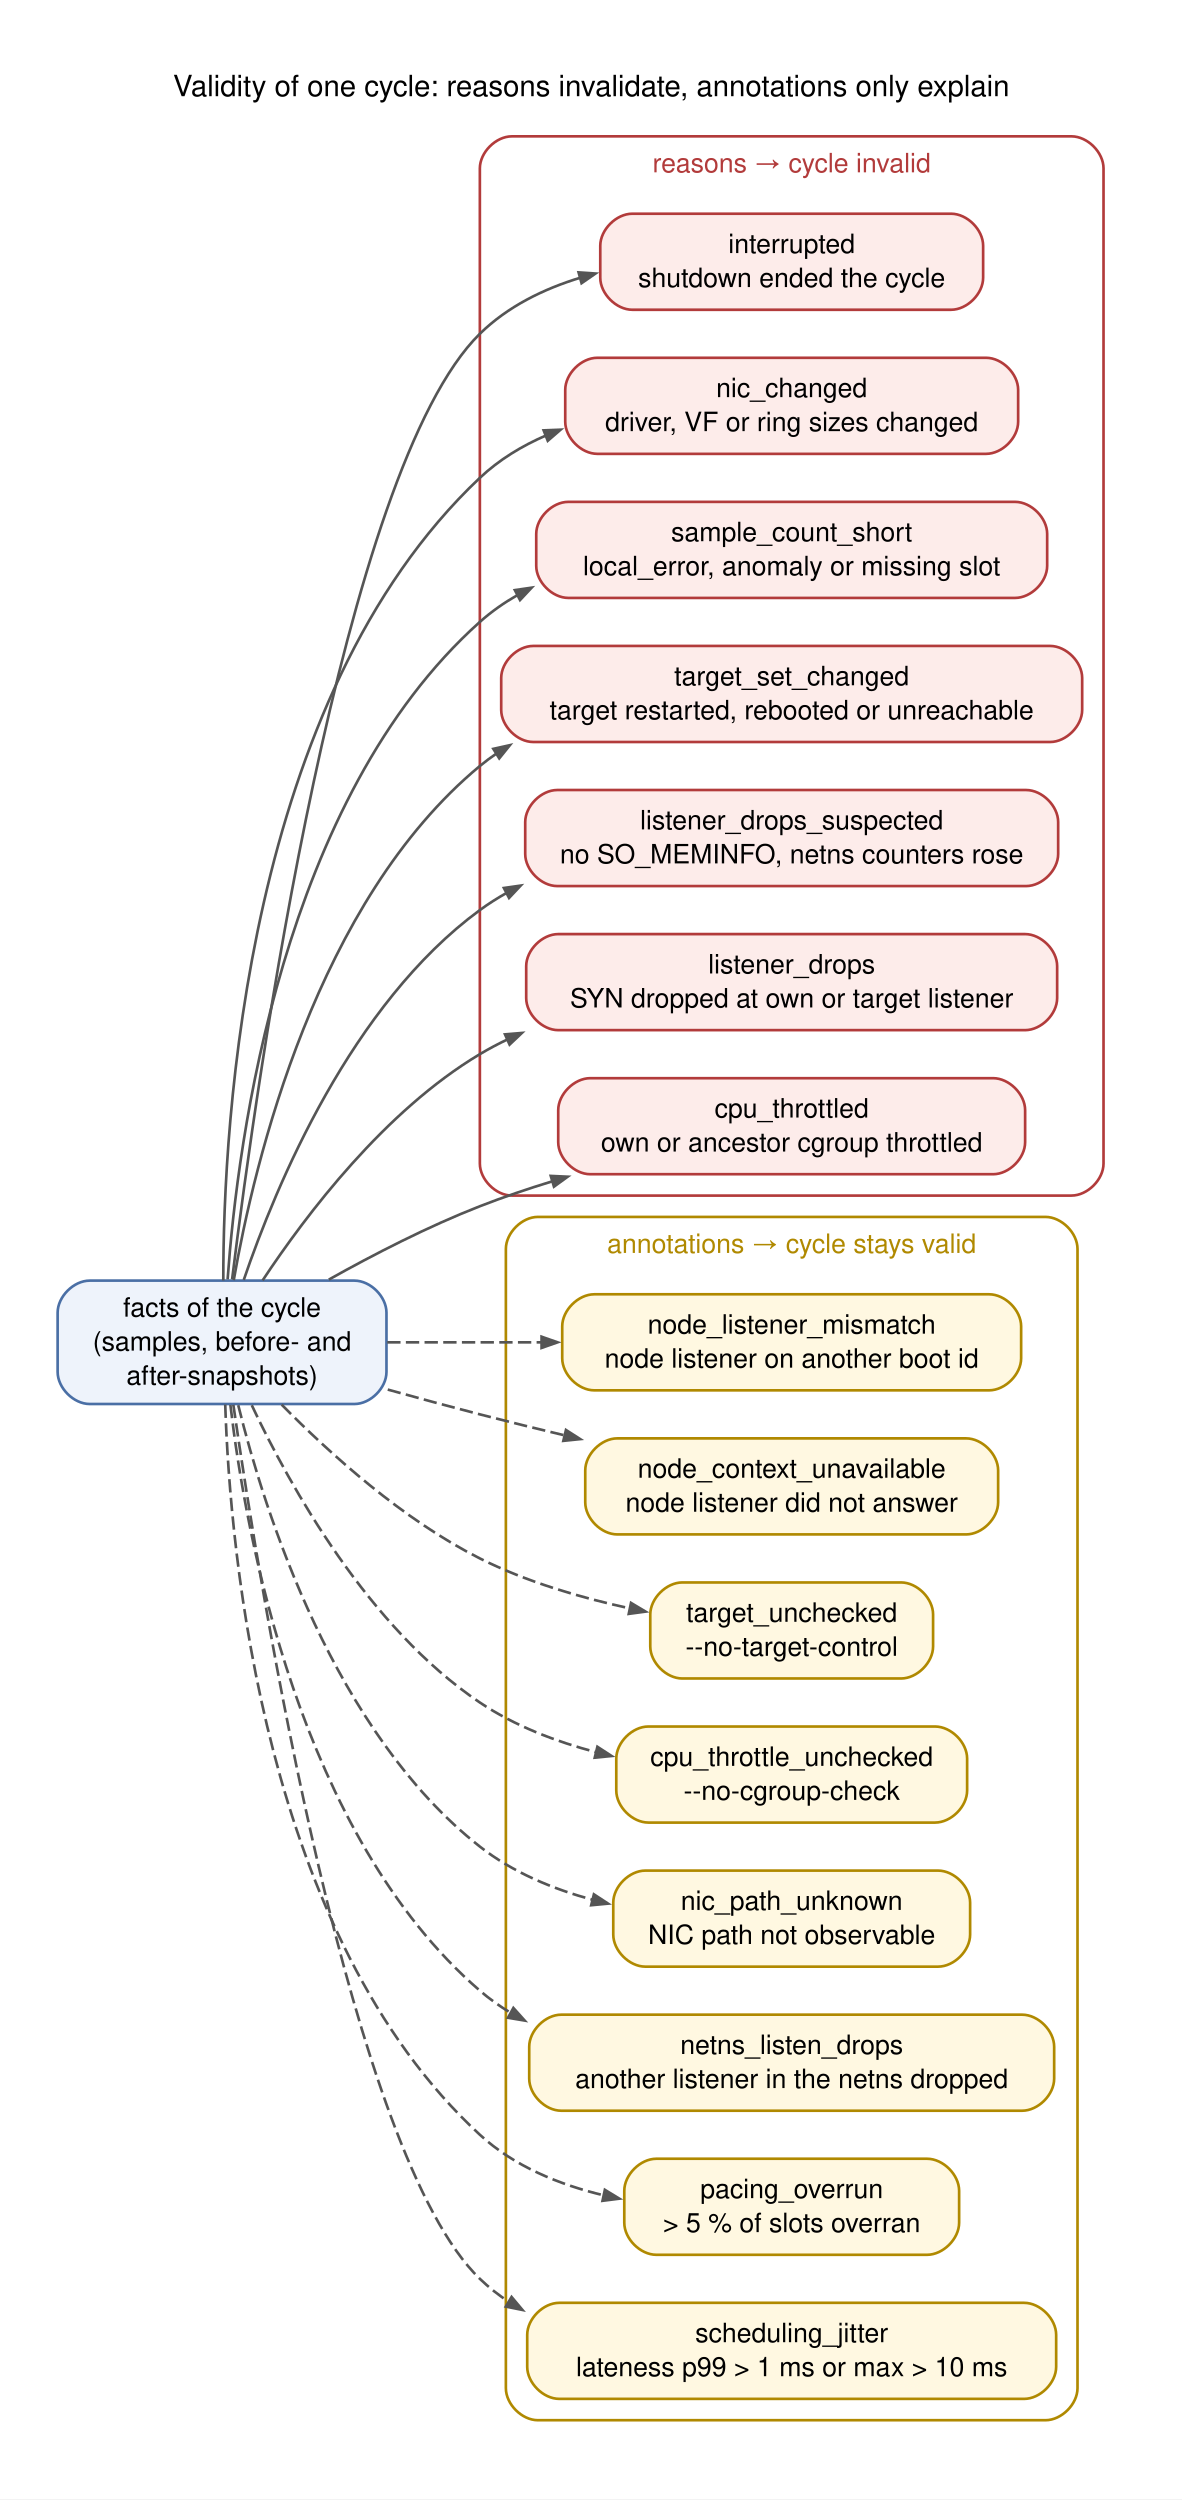
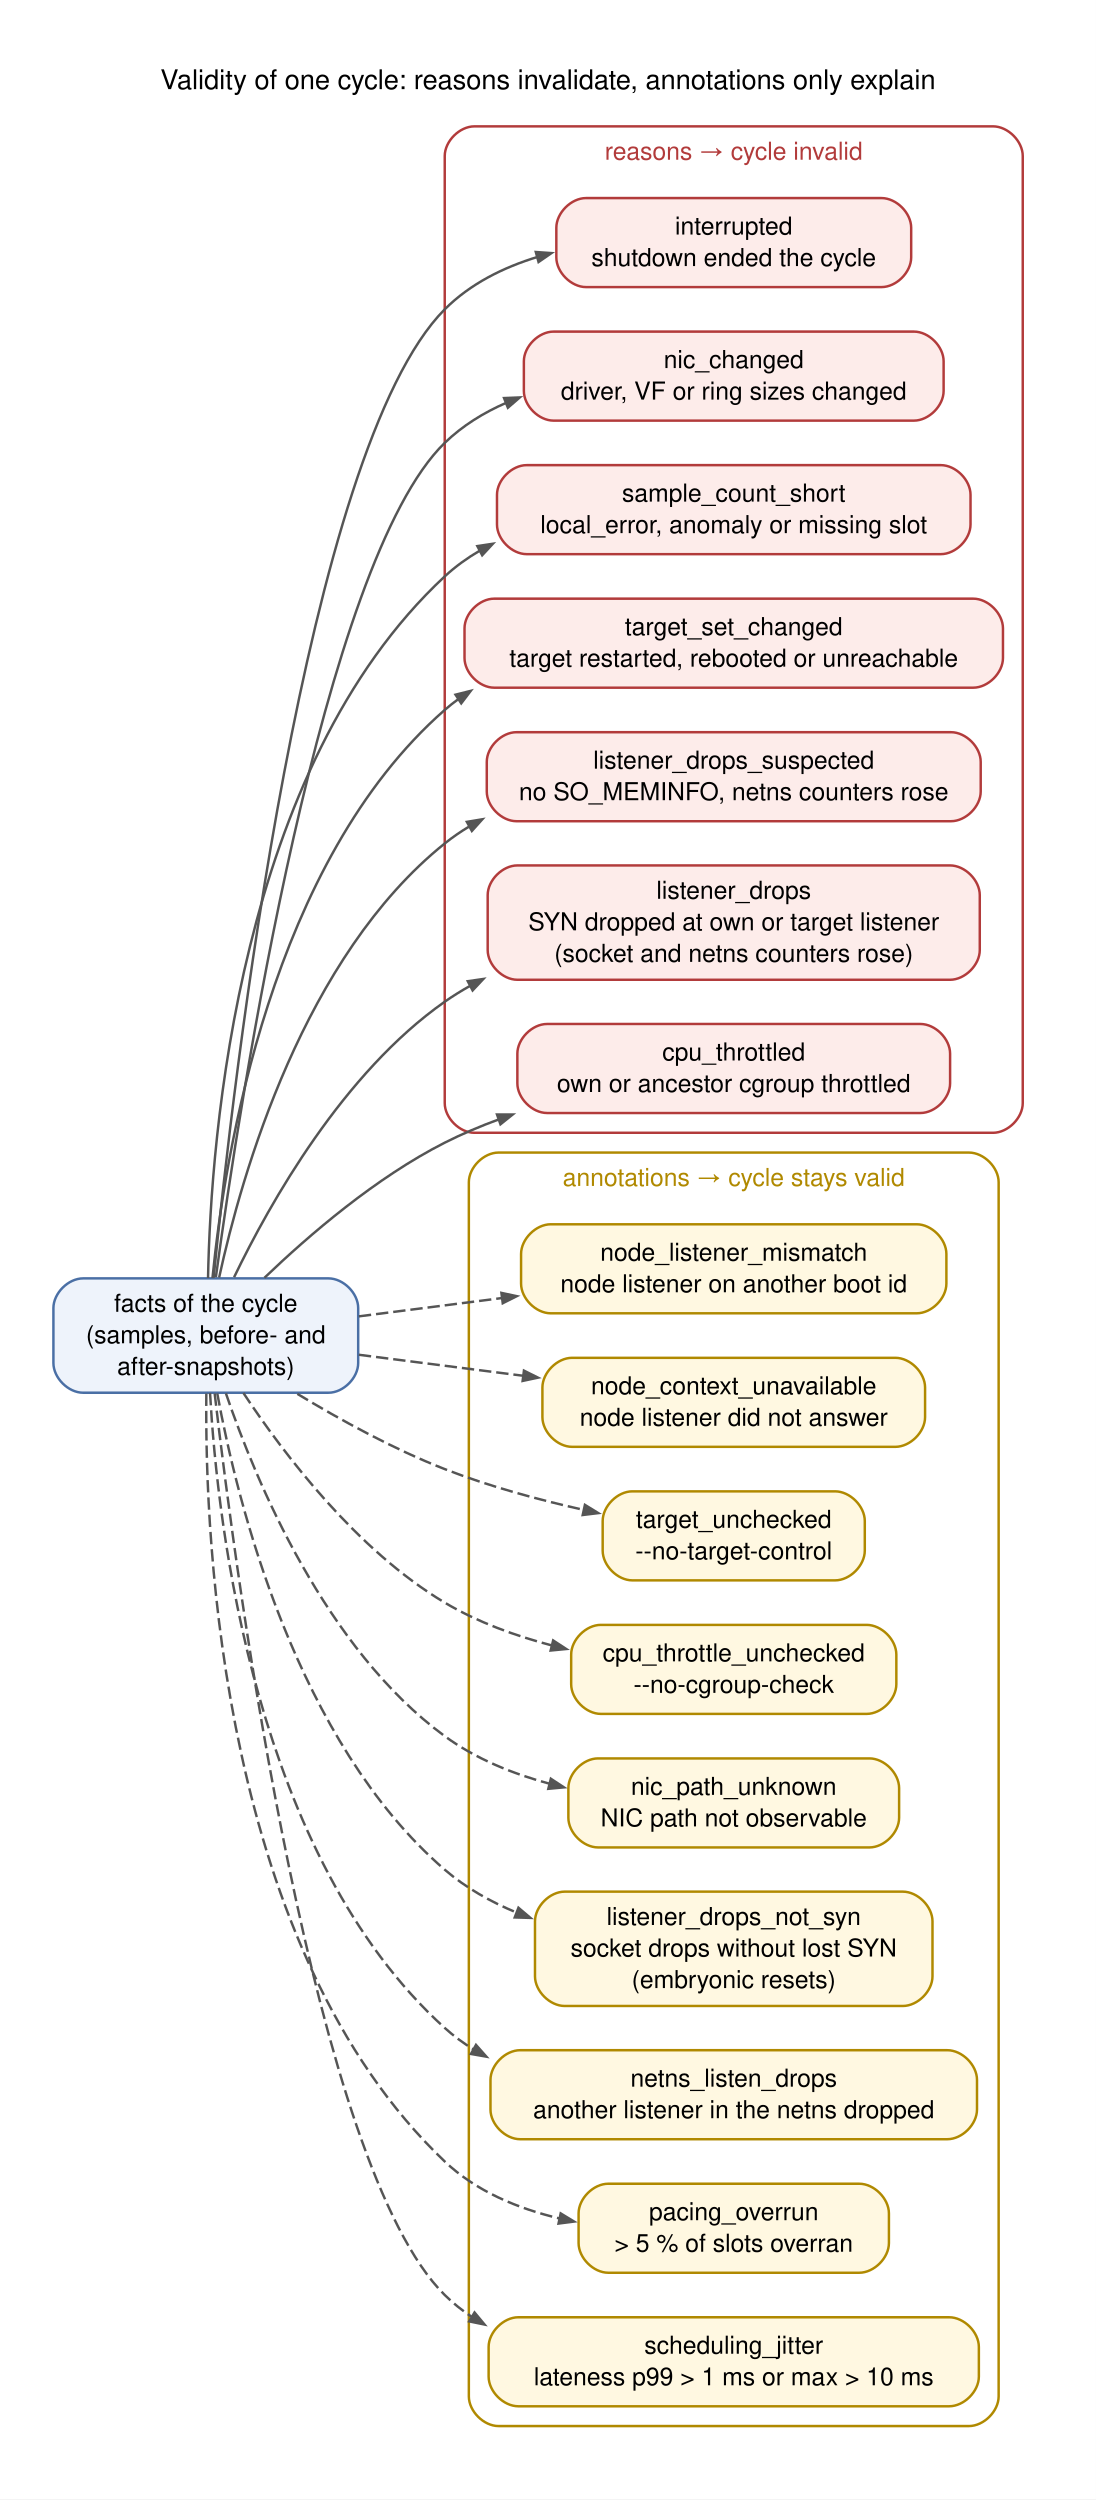
- <svg xmlns="http://www.w3.org/2000/svg" width="443pt" height="937pt" viewBox="0.00 0.00 443.00 937.00">
-   <g id="graph0" class="graph" transform="scale(1 1) rotate(0) translate(21.6 915.1)">
-     <polygon fill="white" stroke="none" points="-21.6,21.6 -21.6,-915.1 421.6,-915.1 421.6,21.6 -21.6,21.6" />
-     <text xml:space="preserve" text-anchor="middle" x="200" y="-879.05" font-family="Helvetica,sans-Serif" font-size="11.00">Validity of one cycle: reasons invalidate, annotations only explain</text>
+ <svg xmlns="http://www.w3.org/2000/svg" width="443pt" height="1011pt" viewBox="0.00 0.00 443.00 1011.00">
+   <g id="graph0" class="graph" transform="scale(1 1) rotate(0) translate(21.6 989.1)">
+     <polygon fill="white" stroke="none" points="-21.6,21.6 -21.6,-989.1 421.6,-989.1 421.6,21.6 -21.6,21.6" />
+     <text xml:space="preserve" text-anchor="middle" x="200" y="-953.05" font-family="Helvetica,sans-Serif" font-size="11.00">Validity of one cycle: reasons invalidate, annotations only explain</text>
    <g id="clust1" class="cluster">
-       <path fill="none" stroke="#b23b3b" d="M170.25,-467C170.25,-467 380,-467 380,-467 386,-467 392,-473 392,-479 392,-479 392,-852 392,-852 392,-858 386,-864 380,-864 380,-864 170.25,-864 170.25,-864 164.25,-864 158.25,-858 158.25,-852 158.25,-852 158.25,-479 158.25,-479 158.25,-473 164.25,-467 170.25,-467" />
-       <text xml:space="preserve" text-anchor="middle" x="275.12" y="-850.5" font-family="Helvetica,sans-Serif" font-size="10.00" fill="#b23b3b">reasons → cycle invalid</text>
+       <path fill="none" stroke="#b23b3b" d="M170.25,-531C170.25,-531 380,-531 380,-531 386,-531 392,-537 392,-543 392,-543 392,-926 392,-926 392,-932 386,-938 380,-938 380,-938 170.25,-938 170.25,-938 164.25,-938 158.25,-932 158.25,-926 158.25,-926 158.25,-543 158.25,-543 158.25,-537 164.25,-531 170.25,-531" />
+       <text xml:space="preserve" text-anchor="middle" x="275.12" y="-924.5" font-family="Helvetica,sans-Serif" font-size="10.00" fill="#b23b3b">reasons → cycle invalid</text>
    </g>
    <g id="clust2" class="cluster">
-       <path fill="none" stroke="#b08900" d="M180,-8C180,-8 370.25,-8 370.25,-8 376.25,-8 382.25,-14 382.25,-20 382.25,-20 382.25,-447 382.25,-447 382.25,-453 376.25,-459 370.25,-459 370.25,-459 180,-459 180,-459 174,-459 168,-453 168,-447 168,-447 168,-20 168,-20 168,-14 174,-8 180,-8" />
-       <text xml:space="preserve" text-anchor="middle" x="275.12" y="-445.5" font-family="Helvetica,sans-Serif" font-size="10.00" fill="#b08900">annotations → cycle stays valid</text>
+       <path fill="none" stroke="#b08900" d="M180,-8C180,-8 370.25,-8 370.25,-8 376.25,-8 382.25,-14 382.25,-20 382.25,-20 382.25,-511 382.25,-511 382.25,-517 376.25,-523 370.25,-523 370.25,-523 180,-523 180,-523 174,-523 168,-517 168,-511 168,-511 168,-20 168,-20 168,-14 174,-8 180,-8" />
+       <text xml:space="preserve" text-anchor="middle" x="275.12" y="-509.5" font-family="Helvetica,sans-Serif" font-size="10.00" fill="#b08900">annotations → cycle stays valid</text>
    </g>
    <g id="node1" class="node">
-       <path fill="#eef3fb" stroke="#4a6fa5" d="M111.25,-435.12C111.25,-435.12 12,-435.12 12,-435.12 6,-435.12 0,-429.12 0,-423.12 0,-423.12 0,-400.88 0,-400.88 0,-394.88 6,-388.88 12,-388.88 12,-388.88 111.25,-388.88 111.25,-388.88 117.25,-388.88 123.25,-394.88 123.25,-400.88 123.25,-400.88 123.25,-423.12 123.25,-423.12 123.25,-429.12 117.25,-435.12 111.25,-435.12" />
-       <text xml:space="preserve" text-anchor="middle" x="61.62" y="-421.62" font-family="Helvetica,sans-Serif" font-size="10.00">facts of the cycle</text>
-       <text xml:space="preserve" text-anchor="middle" x="61.62" y="-408.88" font-family="Helvetica,sans-Serif" font-size="10.00">(samples, before- and</text>
-       <text xml:space="preserve" text-anchor="middle" x="61.62" y="-396.12" font-family="Helvetica,sans-Serif" font-size="10.00">after-snapshots)</text>
+       <path fill="#eef3fb" stroke="#4a6fa5" d="M111.25,-472.12C111.25,-472.12 12,-472.12 12,-472.12 6,-472.12 0,-466.12 0,-460.12 0,-460.12 0,-437.88 0,-437.88 0,-431.88 6,-425.88 12,-425.88 12,-425.88 111.25,-425.88 111.25,-425.88 117.25,-425.88 123.25,-431.88 123.25,-437.88 123.25,-437.88 123.25,-460.12 123.25,-460.12 123.25,-466.12 117.25,-472.12 111.25,-472.12" />
+       <text xml:space="preserve" text-anchor="middle" x="61.62" y="-458.62" font-family="Helvetica,sans-Serif" font-size="10.00">facts of the cycle</text>
+       <text xml:space="preserve" text-anchor="middle" x="61.62" y="-445.88" font-family="Helvetica,sans-Serif" font-size="10.00">(samples, before- and</text>
+       <text xml:space="preserve" text-anchor="middle" x="61.62" y="-433.12" font-family="Helvetica,sans-Serif" font-size="10.00">after-snapshots)</text>
    </g>
    <g id="node2" class="node">
-       <path fill="#fdecea" stroke="#b23b3b" d="M350.62,-511C350.62,-511 199.62,-511 199.62,-511 193.62,-511 187.62,-505 187.62,-499 187.62,-499 187.62,-487 187.62,-487 187.62,-481 193.62,-475 199.62,-475 199.62,-475 350.62,-475 350.62,-475 356.62,-475 362.62,-481 362.62,-487 362.62,-487 362.62,-499 362.62,-499 362.62,-505 356.62,-511 350.62,-511" />
-       <text xml:space="preserve" text-anchor="middle" x="275.12" y="-496.25" font-family="Helvetica,sans-Serif" font-size="10.00">cpu_throttled</text>
-       <text xml:space="preserve" text-anchor="middle" x="275.12" y="-483.5" font-family="Helvetica,sans-Serif" font-size="10.00">own or ancestor cgroup throttled</text>
+       <path fill="#fdecea" stroke="#b23b3b" d="M350.62,-575C350.62,-575 199.62,-575 199.62,-575 193.62,-575 187.62,-569 187.62,-563 187.62,-563 187.62,-551 187.62,-551 187.62,-545 193.62,-539 199.62,-539 199.62,-539 350.62,-539 350.62,-539 356.62,-539 362.62,-545 362.62,-551 362.62,-551 362.62,-563 362.62,-563 362.62,-569 356.62,-575 350.62,-575" />
+       <text xml:space="preserve" text-anchor="middle" x="275.12" y="-560.25" font-family="Helvetica,sans-Serif" font-size="10.00">cpu_throttled</text>
+       <text xml:space="preserve" text-anchor="middle" x="275.12" y="-547.5" font-family="Helvetica,sans-Serif" font-size="10.00">own or ancestor cgroup throttled</text>
+     </g>
+     <g id="edge16" class="edge">
+       <path fill="none" stroke="#555555" d="M85.34,-472.36C103.54,-489.81 130.54,-512.96 158.25,-527 165.2,-530.52 172.61,-533.66 180.18,-536.44" />
+       <polygon fill="#555555" stroke="#555555" points="179.39,-538.39 185.75,-538.4 180.79,-534.43 179.39,-538.39" />
+     </g>
+     <g id="node3" class="node">
+       <path fill="#fdecea" stroke="#b23b3b" d="M362.62,-639.12C362.62,-639.12 187.62,-639.12 187.62,-639.12 181.62,-639.12 175.62,-633.12 175.62,-627.12 175.62,-627.12 175.62,-604.88 175.62,-604.88 175.62,-598.88 181.62,-592.88 187.62,-592.88 187.62,-592.88 362.62,-592.88 362.62,-592.88 368.62,-592.88 374.62,-598.88 374.62,-604.88 374.62,-604.88 374.62,-627.12 374.62,-627.12 374.62,-633.12 368.62,-639.12 362.62,-639.12" />
+       <text xml:space="preserve" text-anchor="middle" x="275.12" y="-625.62" font-family="Helvetica,sans-Serif" font-size="10.00">listener_drops</text>
+       <text xml:space="preserve" text-anchor="middle" x="275.12" y="-612.88" font-family="Helvetica,sans-Serif" font-size="10.00">SYN dropped at own or target listener</text>
+       <text xml:space="preserve" text-anchor="middle" x="275.12" y="-600.12" font-family="Helvetica,sans-Serif" font-size="10.00">(socket and netns counters rose)</text>
    </g>
    <g id="edge15" class="edge">
-       <path fill="none" stroke="#555555" d="M101.64,-435.51C118.6,-445.01 138.97,-455.48 158.25,-463 166.97,-466.4 176.2,-469.53 185.5,-472.38" />
-       <polygon fill="#555555" stroke="#555555" points="184.82,-474.37 191.17,-474.07 186.02,-470.34 184.82,-474.37" />
+       <path fill="none" stroke="#555555" d="M73.06,-472.58C87.7,-502.94 117.23,-555.21 158.25,-584 161.56,-586.32 165.03,-588.48 168.62,-590.48" />
+       <polygon fill="#555555" stroke="#555555" points="167.57,-592.3 173.87,-593.21 169.52,-588.57 167.57,-592.3" />
    </g>
-     <g id="node3" class="node">
-       <path fill="#fdecea" stroke="#b23b3b" d="M362.62,-565C362.62,-565 187.62,-565 187.62,-565 181.62,-565 175.62,-559 175.62,-553 175.62,-553 175.62,-541 175.62,-541 175.62,-535 181.62,-529 187.62,-529 187.62,-529 362.62,-529 362.62,-529 368.62,-529 374.62,-535 374.62,-541 374.62,-541 374.62,-553 374.62,-553 374.62,-559 368.62,-565 362.62,-565" />
-       <text xml:space="preserve" text-anchor="middle" x="275.12" y="-550.25" font-family="Helvetica,sans-Serif" font-size="10.00">listener_drops</text>
-       <text xml:space="preserve" text-anchor="middle" x="275.12" y="-537.5" font-family="Helvetica,sans-Serif" font-size="10.00">SYN dropped at own or target listener</text>
+     <g id="node4" class="node">
+       <path fill="#fdecea" stroke="#b23b3b" d="M363,-693C363,-693 187.25,-693 187.25,-693 181.25,-693 175.25,-687 175.25,-681 175.25,-681 175.25,-669 175.25,-669 175.25,-663 181.25,-657 187.25,-657 187.25,-657 363,-657 363,-657 369,-657 375,-663 375,-669 375,-669 375,-681 375,-681 375,-687 369,-693 363,-693" />
+       <text xml:space="preserve" text-anchor="middle" x="275.12" y="-678.25" font-family="Helvetica,sans-Serif" font-size="10.00">listener_drops_suspected</text>
+       <text xml:space="preserve" text-anchor="middle" x="275.12" y="-665.5" font-family="Helvetica,sans-Serif" font-size="10.00">no SO_MEMINFO, netns counters rose</text>
    </g>
    <g id="edge14" class="edge">
-       <path fill="none" stroke="#555555" d="M76.83,-435.22C93.29,-460.09 122.76,-498.84 158.25,-520 161.63,-522.02 165.15,-523.88 168.77,-525.61" />
-       <polygon fill="#555555" stroke="#555555" points="167.67,-527.42 174.01,-527.95 169.39,-523.58 167.67,-527.42" />
+       <path fill="none" stroke="#555555" d="M67.01,-472.44C76.15,-514.43 101.28,-602.32 158.25,-648 161.42,-650.54 164.79,-652.86 168.31,-654.96" />
+       <polygon fill="#555555" stroke="#555555" points="167.2,-656.74 173.47,-657.79 169.22,-653.06 167.2,-656.74" />
    </g>
-     <g id="node4" class="node">
-       <path fill="#fdecea" stroke="#b23b3b" d="M363,-619C363,-619 187.25,-619 187.25,-619 181.25,-619 175.25,-613 175.25,-607 175.25,-607 175.25,-595 175.25,-595 175.25,-589 181.25,-583 187.25,-583 187.25,-583 363,-583 363,-583 369,-583 375,-589 375,-595 375,-595 375,-607 375,-607 375,-613 369,-619 363,-619" />
-       <text xml:space="preserve" text-anchor="middle" x="275.12" y="-604.25" font-family="Helvetica,sans-Serif" font-size="10.00">listener_drops_suspected</text>
-       <text xml:space="preserve" text-anchor="middle" x="275.12" y="-591.5" font-family="Helvetica,sans-Serif" font-size="10.00">no SO_MEMINFO, netns counters rose</text>
+     <g id="node5" class="node">
+       <path fill="#fdecea" stroke="#b23b3b" d="M372,-747C372,-747 178.25,-747 178.25,-747 172.25,-747 166.25,-741 166.25,-735 166.25,-735 166.25,-723 166.25,-723 166.25,-717 172.25,-711 178.25,-711 178.25,-711 372,-711 372,-711 378,-711 384,-717 384,-723 384,-723 384,-735 384,-735 384,-741 378,-747 372,-747" />
+       <text xml:space="preserve" text-anchor="middle" x="275.12" y="-732.25" font-family="Helvetica,sans-Serif" font-size="10.00">target_set_changed</text>
+       <text xml:space="preserve" text-anchor="middle" x="275.12" y="-719.5" font-family="Helvetica,sans-Serif" font-size="10.00">target restarted, rebooted or unreachable</text>
    </g>
    <g id="edge13" class="edge">
-       <path fill="none" stroke="#555555" d="M69.76,-435.38C81.91,-471.05 110.07,-538.63 158.25,-574 161.48,-576.37 164.88,-578.53 168.41,-580.51" />
-       <polygon fill="#555555" stroke="#555555" points="167.26,-582.28 173.55,-583.18 169.19,-578.55 167.26,-582.28" />
+       <path fill="none" stroke="#555555" d="M64.32,-472.26C69.26,-522.31 88.12,-640.6 158.25,-702 160.08,-703.6 161.98,-705.11 163.95,-706.53" />
+       <polygon fill="#555555" stroke="#555555" points="162.61,-708.17 168.77,-709.72 164.92,-704.66 162.61,-708.17" />
    </g>
-     <g id="node5" class="node">
-       <path fill="#fdecea" stroke="#b23b3b" d="M372,-673C372,-673 178.25,-673 178.25,-673 172.25,-673 166.25,-667 166.25,-661 166.25,-661 166.25,-649 166.25,-649 166.25,-643 172.25,-637 178.25,-637 178.25,-637 372,-637 372,-637 378,-637 384,-643 384,-649 384,-649 384,-661 384,-661 384,-667 378,-673 372,-673" />
-       <text xml:space="preserve" text-anchor="middle" x="275.12" y="-658.25" font-family="Helvetica,sans-Serif" font-size="10.00">target_set_changed</text>
-       <text xml:space="preserve" text-anchor="middle" x="275.12" y="-645.5" font-family="Helvetica,sans-Serif" font-size="10.00">target restarted, rebooted or unreachable</text>
+     <g id="node6" class="node">
+       <path fill="#fdecea" stroke="#b23b3b" d="M358.88,-801C358.88,-801 191.38,-801 191.38,-801 185.38,-801 179.38,-795 179.38,-789 179.38,-789 179.38,-777 179.38,-777 179.38,-771 185.38,-765 191.38,-765 191.38,-765 358.88,-765 358.88,-765 364.88,-765 370.88,-771 370.88,-777 370.88,-777 370.88,-789 370.88,-789 370.88,-795 364.88,-801 358.88,-801" />
+       <text xml:space="preserve" text-anchor="middle" x="275.12" y="-786.25" font-family="Helvetica,sans-Serif" font-size="10.00">sample_count_short</text>
+       <text xml:space="preserve" text-anchor="middle" x="275.12" y="-773.5" font-family="Helvetica,sans-Serif" font-size="10.00">local_error, anomaly or missing slot</text>
    </g>
    <g id="edge12" class="edge">
-       <path fill="none" stroke="#555555" d="M66.01,-435.29C73.77,-479.89 97.12,-577.4 158.25,-628 160.32,-629.71 162.48,-631.32 164.72,-632.84" />
-       <polygon fill="#555555" stroke="#555555" points="163.3,-634.43 169.51,-635.81 165.52,-630.86 163.3,-634.43" />
+       <path fill="none" stroke="#555555" d="M62.53,-472.26C63.64,-529.55 74.84,-678.47 158.25,-756 162.56,-760 167.34,-763.45 172.44,-766.42" />
+       <polygon fill="#555555" stroke="#555555" points="171.44,-768.26 177.72,-769.21 173.4,-764.55 171.44,-768.26" />
    </g>
-     <g id="node6" class="node">
-       <path fill="#fdecea" stroke="#b23b3b" d="M358.88,-727C358.88,-727 191.38,-727 191.38,-727 185.38,-727 179.38,-721 179.38,-715 179.38,-715 179.38,-703 179.38,-703 179.38,-697 185.38,-691 191.38,-691 191.38,-691 358.88,-691 358.88,-691 364.88,-691 370.88,-697 370.88,-703 370.88,-703 370.88,-715 370.88,-715 370.88,-721 364.88,-727 358.88,-727" />
-       <text xml:space="preserve" text-anchor="middle" x="275.12" y="-712.25" font-family="Helvetica,sans-Serif" font-size="10.00">sample_count_short</text>
-       <text xml:space="preserve" text-anchor="middle" x="275.12" y="-699.5" font-family="Helvetica,sans-Serif" font-size="10.00">local_error, anomaly or missing slot</text>
+     <g id="node7" class="node">
+       <path fill="#fdecea" stroke="#b23b3b" d="M348,-855C348,-855 202.25,-855 202.25,-855 196.25,-855 190.25,-849 190.25,-843 190.25,-843 190.25,-831 190.25,-831 190.25,-825 196.25,-819 202.25,-819 202.25,-819 348,-819 348,-819 354,-819 360,-825 360,-831 360,-831 360,-843 360,-843 360,-849 354,-855 348,-855" />
+       <text xml:space="preserve" text-anchor="middle" x="275.12" y="-840.25" font-family="Helvetica,sans-Serif" font-size="10.00">nic_changed</text>
+       <text xml:space="preserve" text-anchor="middle" x="275.12" y="-827.5" font-family="Helvetica,sans-Serif" font-size="10.00">driver, VF or ring sizes changed</text>
    </g>
    <g id="edge11" class="edge">
-       <path fill="none" stroke="#555555" d="M63.71,-435.59C67.45,-488.2 84.12,-615.7 158.25,-682 162.58,-685.87 167.36,-689.22 172.43,-692.11" />
-       <polygon fill="#555555" stroke="#555555" points="171.37,-693.93 177.66,-694.84 173.31,-690.2 171.37,-693.93" />
+       <path fill="none" stroke="#555555" d="M65.69,-472.57C75.56,-544.96 108.81,-762.03 158.25,-810 165.41,-816.95 173.99,-822.23 183.2,-826.24" />
+       <polygon fill="#555555" stroke="#555555" points="182.24,-828.12 188.6,-828.38 183.79,-824.21 182.24,-828.12" />
    </g>
-     <g id="node7" class="node">
-       <path fill="#fdecea" stroke="#b23b3b" d="M348,-781C348,-781 202.25,-781 202.25,-781 196.25,-781 190.25,-775 190.25,-769 190.25,-769 190.25,-757 190.25,-757 190.25,-751 196.25,-745 202.25,-745 202.25,-745 348,-745 348,-745 354,-745 360,-751 360,-757 360,-757 360,-769 360,-769 360,-775 354,-781 348,-781" />
-       <text xml:space="preserve" text-anchor="middle" x="275.12" y="-766.25" font-family="Helvetica,sans-Serif" font-size="10.00">nic_changed</text>
-       <text xml:space="preserve" text-anchor="middle" x="275.12" y="-753.5" font-family="Helvetica,sans-Serif" font-size="10.00">driver, VF or ring sizes changed</text>
+     <g id="node8" class="node">
+       <path fill="#fdecea" stroke="#b23b3b" d="M334.88,-909C334.88,-909 215.38,-909 215.38,-909 209.38,-909 203.38,-903 203.38,-897 203.38,-897 203.38,-885 203.38,-885 203.38,-879 209.38,-873 215.38,-873 215.38,-873 334.88,-873 334.88,-873 340.88,-873 346.88,-879 346.88,-885 346.88,-885 346.88,-897 346.88,-897 346.88,-903 340.88,-909 334.88,-909" />
+       <text xml:space="preserve" text-anchor="middle" x="275.12" y="-894.25" font-family="Helvetica,sans-Serif" font-size="10.00">interrupted</text>
+       <text xml:space="preserve" text-anchor="middle" x="275.12" y="-881.5" font-family="Helvetica,sans-Serif" font-size="10.00">shutdown ended the cycle</text>
    </g>
    <g id="edge10" class="edge">
-       <path fill="none" stroke="#555555" d="M62.09,-435.19C62.05,-494.59 70.59,-653.29 158.25,-736 165.44,-742.79 174,-747.98 183.16,-751.94" />
-       <polygon fill="#555555" stroke="#555555" points="182.16,-753.8 188.51,-754.05 183.7,-749.89 182.16,-753.8" />
-     </g>
-     <g id="node8" class="node">
-       <path fill="#fdecea" stroke="#b23b3b" d="M334.88,-835C334.88,-835 215.38,-835 215.38,-835 209.38,-835 203.38,-829 203.38,-823 203.38,-823 203.38,-811 203.38,-811 203.38,-805 209.38,-799 215.38,-799 215.38,-799 334.88,-799 334.88,-799 340.88,-799 346.88,-805 346.88,-811 346.88,-811 346.88,-823 346.88,-823 346.88,-829 340.88,-835 334.88,-835" />
-       <text xml:space="preserve" text-anchor="middle" x="275.12" y="-820.25" font-family="Helvetica,sans-Serif" font-size="10.00">interrupted</text>
-       <text xml:space="preserve" text-anchor="middle" x="275.12" y="-807.5" font-family="Helvetica,sans-Serif" font-size="10.00">shutdown ended the cycle</text>
-     </g>
-     <g id="edge9" class="edge">
-       <path fill="none" stroke="#555555" d="M65.39,-435.61C74.62,-510.28 106.67,-739.39 158.25,-790 168.64,-800.2 182.09,-806.82 196.13,-811.08" />
-       <polygon fill="#555555" stroke="#555555" points="195.25,-813.01 201.6,-812.58 196.37,-808.96 195.25,-813.01" />
+       <path fill="none" stroke="#555555" d="M64.8,-472.36C72.62,-551.48 101.92,-807.53 158.25,-864 168.53,-874.31 181.93,-880.98 195.96,-885.25" />
+       <polygon fill="#555555" stroke="#555555" points="195.08,-887.19 201.42,-886.75 196.19,-883.14 195.08,-887.19" />
    </g>
    <g id="node9" class="node">
      <path fill="#fff8e1" stroke="#b08900" d="M362.25,-52C362.25,-52 188,-52 188,-52 182,-52 176,-46 176,-40 176,-40 176,-28 176,-28 176,-22 182,-16 188,-16 188,-16 362.25,-16 362.25,-16 368.25,-16 374.25,-22 374.25,-28 374.25,-28 374.25,-40 374.25,-40 374.25,-46 368.25,-52 362.25,-52" />
      <text xml:space="preserve" text-anchor="middle" x="275.12" y="-37.25" font-family="Helvetica,sans-Serif" font-size="10.00">scheduling_jitter</text>
      <text xml:space="preserve" text-anchor="middle" x="275.12" y="-24.5" font-family="Helvetica,sans-Serif" font-size="10.00">lateness p99 &gt; 1 ms or max &gt; 10 ms</text>
    </g>
-     <g id="edge8" class="edge">
-       <path fill="none" stroke="#555555" stroke-dasharray="5,2" d="M65.86,-388.57C76.1,-317.68 110.04,-107.45 158.25,-61 161.62,-57.75 165.3,-54.87 169.2,-52.31" />
-       <polygon fill="#555555" stroke="#555555" points="170.14,-54.2 174.22,-49.33 167.99,-50.59 170.14,-54.2" />
+     <g id="edge9" class="edge">
+       <path fill="none" stroke="#555555" stroke-dasharray="5,2" d="M65.21,-425.57C74.02,-349.8 105.36,-113.22 158.25,-61 161.63,-57.67 165.33,-54.71 169.27,-52.1" />
+       <polygon fill="#555555" stroke="#555555" points="170.3,-53.94 174.36,-49.05 168.13,-50.33 170.3,-53.94" />
    </g>
    <g id="node10" class="node">
      <path fill="#fff8e1" stroke="#b08900" d="M325.88,-106C325.88,-106 224.38,-106 224.38,-106 218.38,-106 212.38,-100 212.38,-94 212.38,-94 212.38,-82 212.38,-82 212.38,-76 218.38,-70 224.38,-70 224.38,-70 325.88,-70 325.88,-70 331.88,-70 337.88,-76 337.88,-82 337.88,-82 337.88,-94 337.88,-94 337.88,-100 331.88,-106 325.88,-106" />
      <text xml:space="preserve" text-anchor="middle" x="275.12" y="-91.25" font-family="Helvetica,sans-Serif" font-size="10.00">pacing_overrun</text>
      <text xml:space="preserve" text-anchor="middle" x="275.12" y="-78.5" font-family="Helvetica,sans-Serif" font-size="10.00">&gt; 5 % of slots overran</text>
    </g>
-     <g id="edge7" class="edge">
-       <path fill="none" stroke="#555555" stroke-dasharray="5,2" d="M62.82,-388.66C64.62,-332.59 77.35,-189.48 158.25,-115 171.01,-103.25 187.88,-96.3 204.78,-92.27" />
-       <polygon fill="#555555" stroke="#555555" points="205.1,-94.35 210.53,-91.04 204.22,-90.24 205.1,-94.35" />
+     <g id="edge8" class="edge">
+       <path fill="none" stroke="#555555" stroke-dasharray="5,2" d="M61.84,-425.55C61.17,-364.72 68.23,-200.64 158.25,-115 170.89,-102.98 187.79,-95.95 204.78,-91.93" />
+       <polygon fill="#555555" stroke="#555555" points="205.14,-94 210.57,-90.7 204.27,-89.89 205.14,-94" />
    </g>
    <g id="node11" class="node">
      <path fill="#fff8e1" stroke="#b08900" d="M361.5,-160C361.5,-160 188.75,-160 188.75,-160 182.75,-160 176.75,-154 176.75,-148 176.75,-148 176.75,-136 176.75,-136 176.75,-130 182.75,-124 188.75,-124 188.75,-124 361.5,-124 361.5,-124 367.5,-124 373.5,-130 373.5,-136 373.5,-136 373.5,-148 373.5,-148 373.5,-154 367.5,-160 361.5,-160" />
      <text xml:space="preserve" text-anchor="middle" x="275.12" y="-145.25" font-family="Helvetica,sans-Serif" font-size="10.00">netns_listen_drops</text>
      <text xml:space="preserve" text-anchor="middle" x="275.12" y="-132.5" font-family="Helvetica,sans-Serif" font-size="10.00">another listener in the netns dropped</text>
    </g>
-     <g id="edge6" class="edge">
-       <path fill="none" stroke="#555555" stroke-dasharray="5,2" d="M64.75,-388.53C70.47,-339.81 90.66,-227.38 158.25,-169 161.84,-165.9 165.72,-163.14 169.81,-160.68" />
-       <polygon fill="#555555" stroke="#555555" points="170.82,-162.52 175.06,-157.79 168.79,-158.84 170.82,-162.52" />
+     <g id="edge7" class="edge">
+       <path fill="none" stroke="#555555" stroke-dasharray="5,2" d="M63.34,-425.77C66.32,-372.04 81.49,-238.43 158.25,-169 161.9,-165.7 165.88,-162.77 170.09,-160.19" />
+       <polygon fill="#555555" stroke="#555555" points="170.89,-162.15 175.1,-157.38 168.84,-158.48 170.89,-162.15" />
    </g>
    <g id="node12" class="node">
-       <path fill="#fff8e1" stroke="#b08900" d="M330,-214C330,-214 220.25,-214 220.25,-214 214.25,-214 208.25,-208 208.25,-202 208.25,-202 208.25,-190 208.25,-190 208.25,-184 214.25,-178 220.25,-178 220.25,-178 330,-178 330,-178 336,-178 342,-184 342,-190 342,-190 342,-202 342,-202 342,-208 336,-214 330,-214" />
-       <text xml:space="preserve" text-anchor="middle" x="275.12" y="-199.25" font-family="Helvetica,sans-Serif" font-size="10.00">nic_path_unknown</text>
-       <text xml:space="preserve" text-anchor="middle" x="275.12" y="-186.5" font-family="Helvetica,sans-Serif" font-size="10.00">NIC path not observable</text>
+       <path fill="#fff8e1" stroke="#b08900" d="M343.5,-224.12C343.5,-224.12 206.75,-224.12 206.75,-224.12 200.75,-224.12 194.75,-218.12 194.75,-212.12 194.75,-212.12 194.75,-189.88 194.75,-189.88 194.75,-183.88 200.75,-177.88 206.75,-177.88 206.75,-177.88 343.5,-177.88 343.5,-177.88 349.5,-177.88 355.5,-183.88 355.5,-189.88 355.5,-189.88 355.5,-212.12 355.5,-212.12 355.5,-218.12 349.5,-224.12 343.5,-224.12" />
+       <text xml:space="preserve" text-anchor="middle" x="275.12" y="-210.62" font-family="Helvetica,sans-Serif" font-size="10.00">listener_drops_not_syn</text>
+       <text xml:space="preserve" text-anchor="middle" x="275.12" y="-197.88" font-family="Helvetica,sans-Serif" font-size="10.00">socket drops without lost SYN</text>
+       <text xml:space="preserve" text-anchor="middle" x="275.12" y="-185.12" font-family="Helvetica,sans-Serif" font-size="10.00">(embryonic resets)</text>
+     </g>
+     <g id="edge1" class="edge">
+       <path fill="none" stroke="#555555" stroke-dasharray="5,2" d="M66.26,-425.59C74.4,-381.21 98.31,-284.7 158.25,-233 166.74,-225.68 176.77,-220.02 187.32,-215.65" />
+       <polygon fill="#555555" stroke="#555555" points="188.06,-217.61 192.91,-213.5 186.55,-213.69 188.06,-217.61" />
+     </g>
+     <g id="node13" class="node">
+       <path fill="#fff8e1" stroke="#b08900" d="M330,-278C330,-278 220.25,-278 220.25,-278 214.25,-278 208.25,-272 208.25,-266 208.25,-266 208.25,-254 208.25,-254 208.25,-248 214.25,-242 220.25,-242 220.25,-242 330,-242 330,-242 336,-242 342,-248 342,-254 342,-254 342,-266 342,-266 342,-272 336,-278 330,-278" />
+       <text xml:space="preserve" text-anchor="middle" x="275.12" y="-263.25" font-family="Helvetica,sans-Serif" font-size="10.00">nic_path_unknown</text>
+       <text xml:space="preserve" text-anchor="middle" x="275.12" y="-250.5" font-family="Helvetica,sans-Serif" font-size="10.00">NIC path not observable</text>
+     </g>
+     <g id="edge6" class="edge">
+       <path fill="none" stroke="#555555" stroke-dasharray="5,2" d="M69.76,-425.62C81.91,-389.95 110.07,-322.37 158.25,-287 170.74,-277.83 185.86,-271.72 201,-267.66" />
+       <polygon fill="#555555" stroke="#555555" points="201.16,-269.78 206.47,-266.29 200.14,-265.7 201.16,-269.78" />
+     </g>
+     <g id="node14" class="node">
+       <path fill="#fff8e1" stroke="#b08900" d="M328.88,-332C328.88,-332 221.38,-332 221.38,-332 215.38,-332 209.38,-326 209.38,-320 209.38,-320 209.38,-308 209.38,-308 209.38,-302 215.38,-296 221.38,-296 221.38,-296 328.88,-296 328.88,-296 334.88,-296 340.88,-302 340.88,-308 340.88,-308 340.88,-320 340.88,-320 340.88,-326 334.88,-332 328.88,-332" />
+       <text xml:space="preserve" text-anchor="middle" x="275.12" y="-317.25" font-family="Helvetica,sans-Serif" font-size="10.00">cpu_throttle_unchecked</text>
+       <text xml:space="preserve" text-anchor="middle" x="275.12" y="-304.5" font-family="Helvetica,sans-Serif" font-size="10.00">--no-cgroup-check</text>
    </g>
    <g id="edge5" class="edge">
-       <path fill="none" stroke="#555555" stroke-dasharray="5,2" d="M67.69,-388.44C77.65,-348.05 103.73,-265.81 158.25,-223 170.51,-213.38 185.6,-207.08 200.8,-202.98" />
-       <polygon fill="#555555" stroke="#555555" points="200.99,-205.1 206.31,-201.62 199.98,-201.02 200.99,-205.1" />
+       <path fill="none" stroke="#555555" stroke-dasharray="5,2" d="M76.83,-425.78C93.29,-400.91 122.76,-362.16 158.25,-341 171.48,-333.11 186.84,-327.53 201.96,-323.58" />
+       <polygon fill="#555555" stroke="#555555" points="202.09,-325.71 207.41,-322.24 201.08,-321.63 202.09,-325.71" />
    </g>
-     <g id="node13" class="node">
-       <path fill="#fff8e1" stroke="#b08900" d="M328.88,-268C328.88,-268 221.38,-268 221.38,-268 215.38,-268 209.38,-262 209.38,-256 209.38,-256 209.38,-244 209.38,-244 209.38,-238 215.38,-232 221.38,-232 221.38,-232 328.88,-232 328.88,-232 334.88,-232 340.88,-238 340.88,-244 340.88,-244 340.88,-256 340.88,-256 340.88,-262 334.88,-268 328.88,-268" />
-       <text xml:space="preserve" text-anchor="middle" x="275.12" y="-253.25" font-family="Helvetica,sans-Serif" font-size="10.00">cpu_throttle_unchecked</text>
-       <text xml:space="preserve" text-anchor="middle" x="275.12" y="-240.5" font-family="Helvetica,sans-Serif" font-size="10.00">--no-cgroup-check</text>
+     <g id="node15" class="node">
+       <path fill="#fff8e1" stroke="#b08900" d="M316.12,-386C316.12,-386 234.12,-386 234.12,-386 228.12,-386 222.12,-380 222.12,-374 222.12,-374 222.12,-362 222.12,-362 222.12,-356 228.12,-350 234.12,-350 234.12,-350 316.12,-350 316.12,-350 322.12,-350 328.12,-356 328.12,-362 328.12,-362 328.12,-374 328.12,-374 328.12,-380 322.12,-386 316.12,-386" />
+       <text xml:space="preserve" text-anchor="middle" x="275.12" y="-371.25" font-family="Helvetica,sans-Serif" font-size="10.00">target_unchecked</text>
+       <text xml:space="preserve" text-anchor="middle" x="275.12" y="-358.5" font-family="Helvetica,sans-Serif" font-size="10.00">--no-target-control</text>
    </g>
    <g id="edge4" class="edge">
-       <path fill="none" stroke="#555555" stroke-dasharray="5,2" d="M72.76,-388.43C87.17,-357.83 116.53,-305.04 158.25,-277 171.26,-268.26 186.74,-262.33 202.08,-258.31" />
-       <polygon fill="#555555" stroke="#555555" points="202.3,-260.41 207.63,-256.95 201.31,-256.33 202.3,-260.41" />
+       <path fill="none" stroke="#555555" stroke-dasharray="5,2" d="M98.65,-425.42C116.08,-414.87 137.64,-403.03 158.25,-395 176.09,-388.05 196.2,-382.59 214.61,-378.46" />
+       <polygon fill="#555555" stroke="#555555" points="214.94,-380.53 220.35,-377.2 214.04,-376.43 214.94,-380.53" />
    </g>
-     <g id="node14" class="node">
-       <path fill="#fff8e1" stroke="#b08900" d="M316.12,-322C316.12,-322 234.12,-322 234.12,-322 228.12,-322 222.12,-316 222.12,-310 222.12,-310 222.12,-298 222.12,-298 222.12,-292 228.12,-286 234.12,-286 234.12,-286 316.12,-286 316.12,-286 322.12,-286 328.12,-292 328.12,-298 328.12,-298 328.12,-310 328.12,-310 328.12,-316 322.12,-322 316.12,-322" />
-       <text xml:space="preserve" text-anchor="middle" x="275.12" y="-307.25" font-family="Helvetica,sans-Serif" font-size="10.00">target_unchecked</text>
-       <text xml:space="preserve" text-anchor="middle" x="275.12" y="-294.5" font-family="Helvetica,sans-Serif" font-size="10.00">--no-target-control</text>
+     <g id="node16" class="node">
+       <path fill="#fff8e1" stroke="#b08900" d="M340.5,-440C340.5,-440 209.75,-440 209.75,-440 203.75,-440 197.75,-434 197.75,-428 197.75,-428 197.75,-416 197.75,-416 197.75,-410 203.75,-404 209.75,-404 209.75,-404 340.5,-404 340.5,-404 346.5,-404 352.5,-410 352.5,-416 352.5,-416 352.5,-428 352.5,-428 352.5,-434 346.5,-440 340.5,-440" />
+       <text xml:space="preserve" text-anchor="middle" x="275.12" y="-425.25" font-family="Helvetica,sans-Serif" font-size="10.00">node_context_unavailable</text>
+       <text xml:space="preserve" text-anchor="middle" x="275.12" y="-412.5" font-family="Helvetica,sans-Serif" font-size="10.00">node listener did not answer</text>
    </g>
    <g id="edge3" class="edge">
-       <path fill="none" stroke="#555555" stroke-dasharray="5,2" d="M83.96,-388.64C102.02,-370.28 129.48,-345.46 158.25,-331 175.6,-322.28 195.84,-316.32 214.5,-312.27" />
-       <polygon fill="#555555" stroke="#555555" points="214.9,-314.33 220.35,-311.07 214.05,-310.22 214.9,-314.33" />
+       <path fill="none" stroke="#555555" stroke-dasharray="5,2" d="M123.52,-441.23C144.33,-438.57 167.99,-435.55 190.28,-432.7" />
+       <polygon fill="#555555" stroke="#555555" points="190.28,-434.82 195.97,-431.98 189.75,-430.65 190.28,-434.82" />
    </g>
-     <g id="node15" class="node">
-       <path fill="#fff8e1" stroke="#b08900" d="M340.5,-376C340.5,-376 209.75,-376 209.75,-376 203.75,-376 197.75,-370 197.75,-364 197.75,-364 197.75,-352 197.75,-352 197.75,-346 203.75,-340 209.75,-340 209.75,-340 340.5,-340 340.5,-340 346.5,-340 352.5,-346 352.5,-352 352.5,-352 352.5,-364 352.5,-364 352.5,-370 346.5,-376 340.5,-376" />
-       <text xml:space="preserve" text-anchor="middle" x="275.12" y="-361.25" font-family="Helvetica,sans-Serif" font-size="10.00">node_context_unavailable</text>
-       <text xml:space="preserve" text-anchor="middle" x="275.12" y="-348.5" font-family="Helvetica,sans-Serif" font-size="10.00">node listener did not answer</text>
+     <g id="node17" class="node">
+       <path fill="#fff8e1" stroke="#b08900" d="M349.12,-494C349.12,-494 201.12,-494 201.12,-494 195.12,-494 189.12,-488 189.12,-482 189.12,-482 189.12,-470 189.12,-470 189.12,-464 195.12,-458 201.12,-458 201.12,-458 349.12,-458 349.12,-458 355.12,-458 361.12,-464 361.12,-470 361.12,-470 361.12,-482 361.12,-482 361.12,-488 355.12,-494 349.12,-494" />
+       <text xml:space="preserve" text-anchor="middle" x="275.12" y="-479.25" font-family="Helvetica,sans-Serif" font-size="10.00">node_listener_mismatch</text>
+       <text xml:space="preserve" text-anchor="middle" x="275.12" y="-466.5" font-family="Helvetica,sans-Serif" font-size="10.00">node listener on another boot id</text>
    </g>
    <g id="edge2" class="edge">
-       <path fill="none" stroke="#555555" stroke-dasharray="5,2" d="M123.73,-394.29C135.17,-391.11 147.06,-387.88 158.25,-385 168.59,-382.34 179.47,-379.65 190.27,-377.06" />
-       <polygon fill="#555555" stroke="#555555" points="190.52,-379.15 195.87,-375.72 189.54,-375.07 190.52,-379.15" />
-     </g>
-     <g id="node16" class="node">
-       <path fill="#fff8e1" stroke="#b08900" d="M349.12,-430C349.12,-430 201.12,-430 201.12,-430 195.12,-430 189.12,-424 189.12,-418 189.12,-418 189.12,-406 189.12,-406 189.12,-400 195.12,-394 201.12,-394 201.12,-394 349.12,-394 349.12,-394 355.12,-394 361.12,-400 361.12,-406 361.12,-406 361.12,-418 361.12,-418 361.12,-424 355.12,-430 349.12,-430" />
-       <text xml:space="preserve" text-anchor="middle" x="275.12" y="-415.25" font-family="Helvetica,sans-Serif" font-size="10.00">node_listener_mismatch</text>
-       <text xml:space="preserve" text-anchor="middle" x="275.12" y="-402.5" font-family="Helvetica,sans-Serif" font-size="10.00">node listener on another boot id</text>
-     </g>
-     <g id="edge1" class="edge">
-       <path fill="none" stroke="#555555" stroke-dasharray="5,2" d="M123.52,-412C141.59,-412 161.8,-412 181.41,-412" />
-       <polygon fill="#555555" stroke="#555555" points="181.38,-414.1 187.38,-412 181.38,-409.9 181.38,-414.1" />
+       <path fill="none" stroke="#555555" stroke-dasharray="5,2" d="M123.52,-456.77C141.67,-459.09 161.98,-461.68 181.67,-464.2" />
+       <polygon fill="#555555" stroke="#555555" points="181.17,-466.25 187.39,-464.93 181.71,-462.08 181.17,-466.25" />
    </g>
  </g>
</svg>
